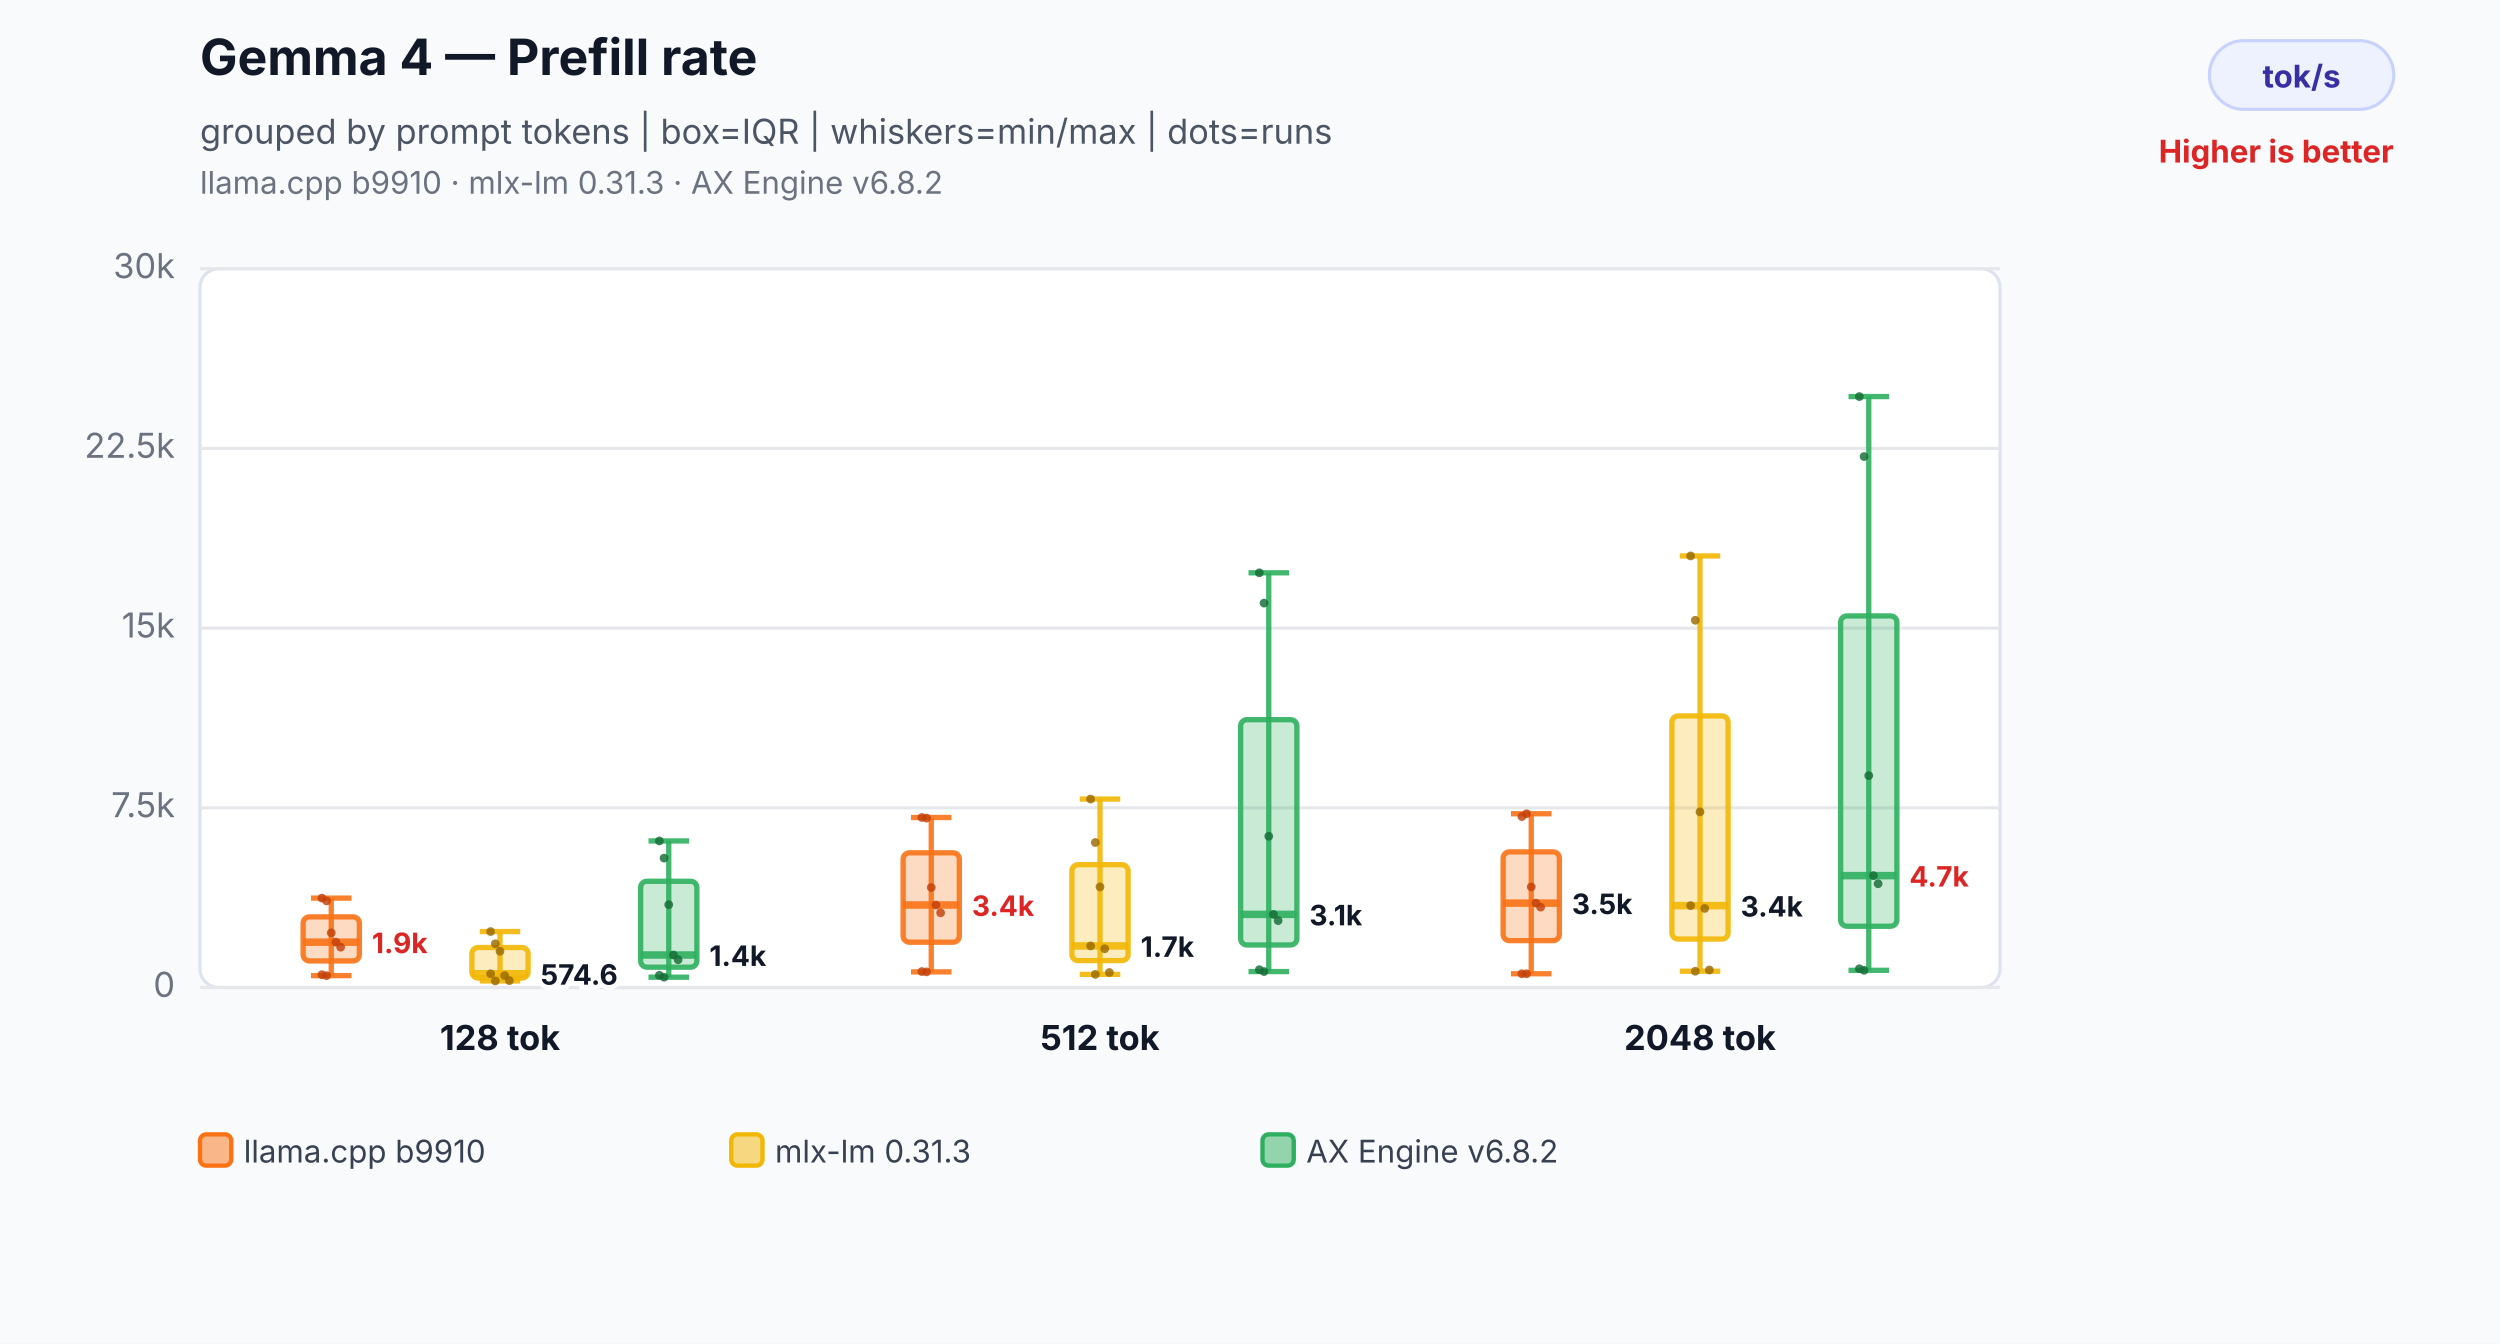
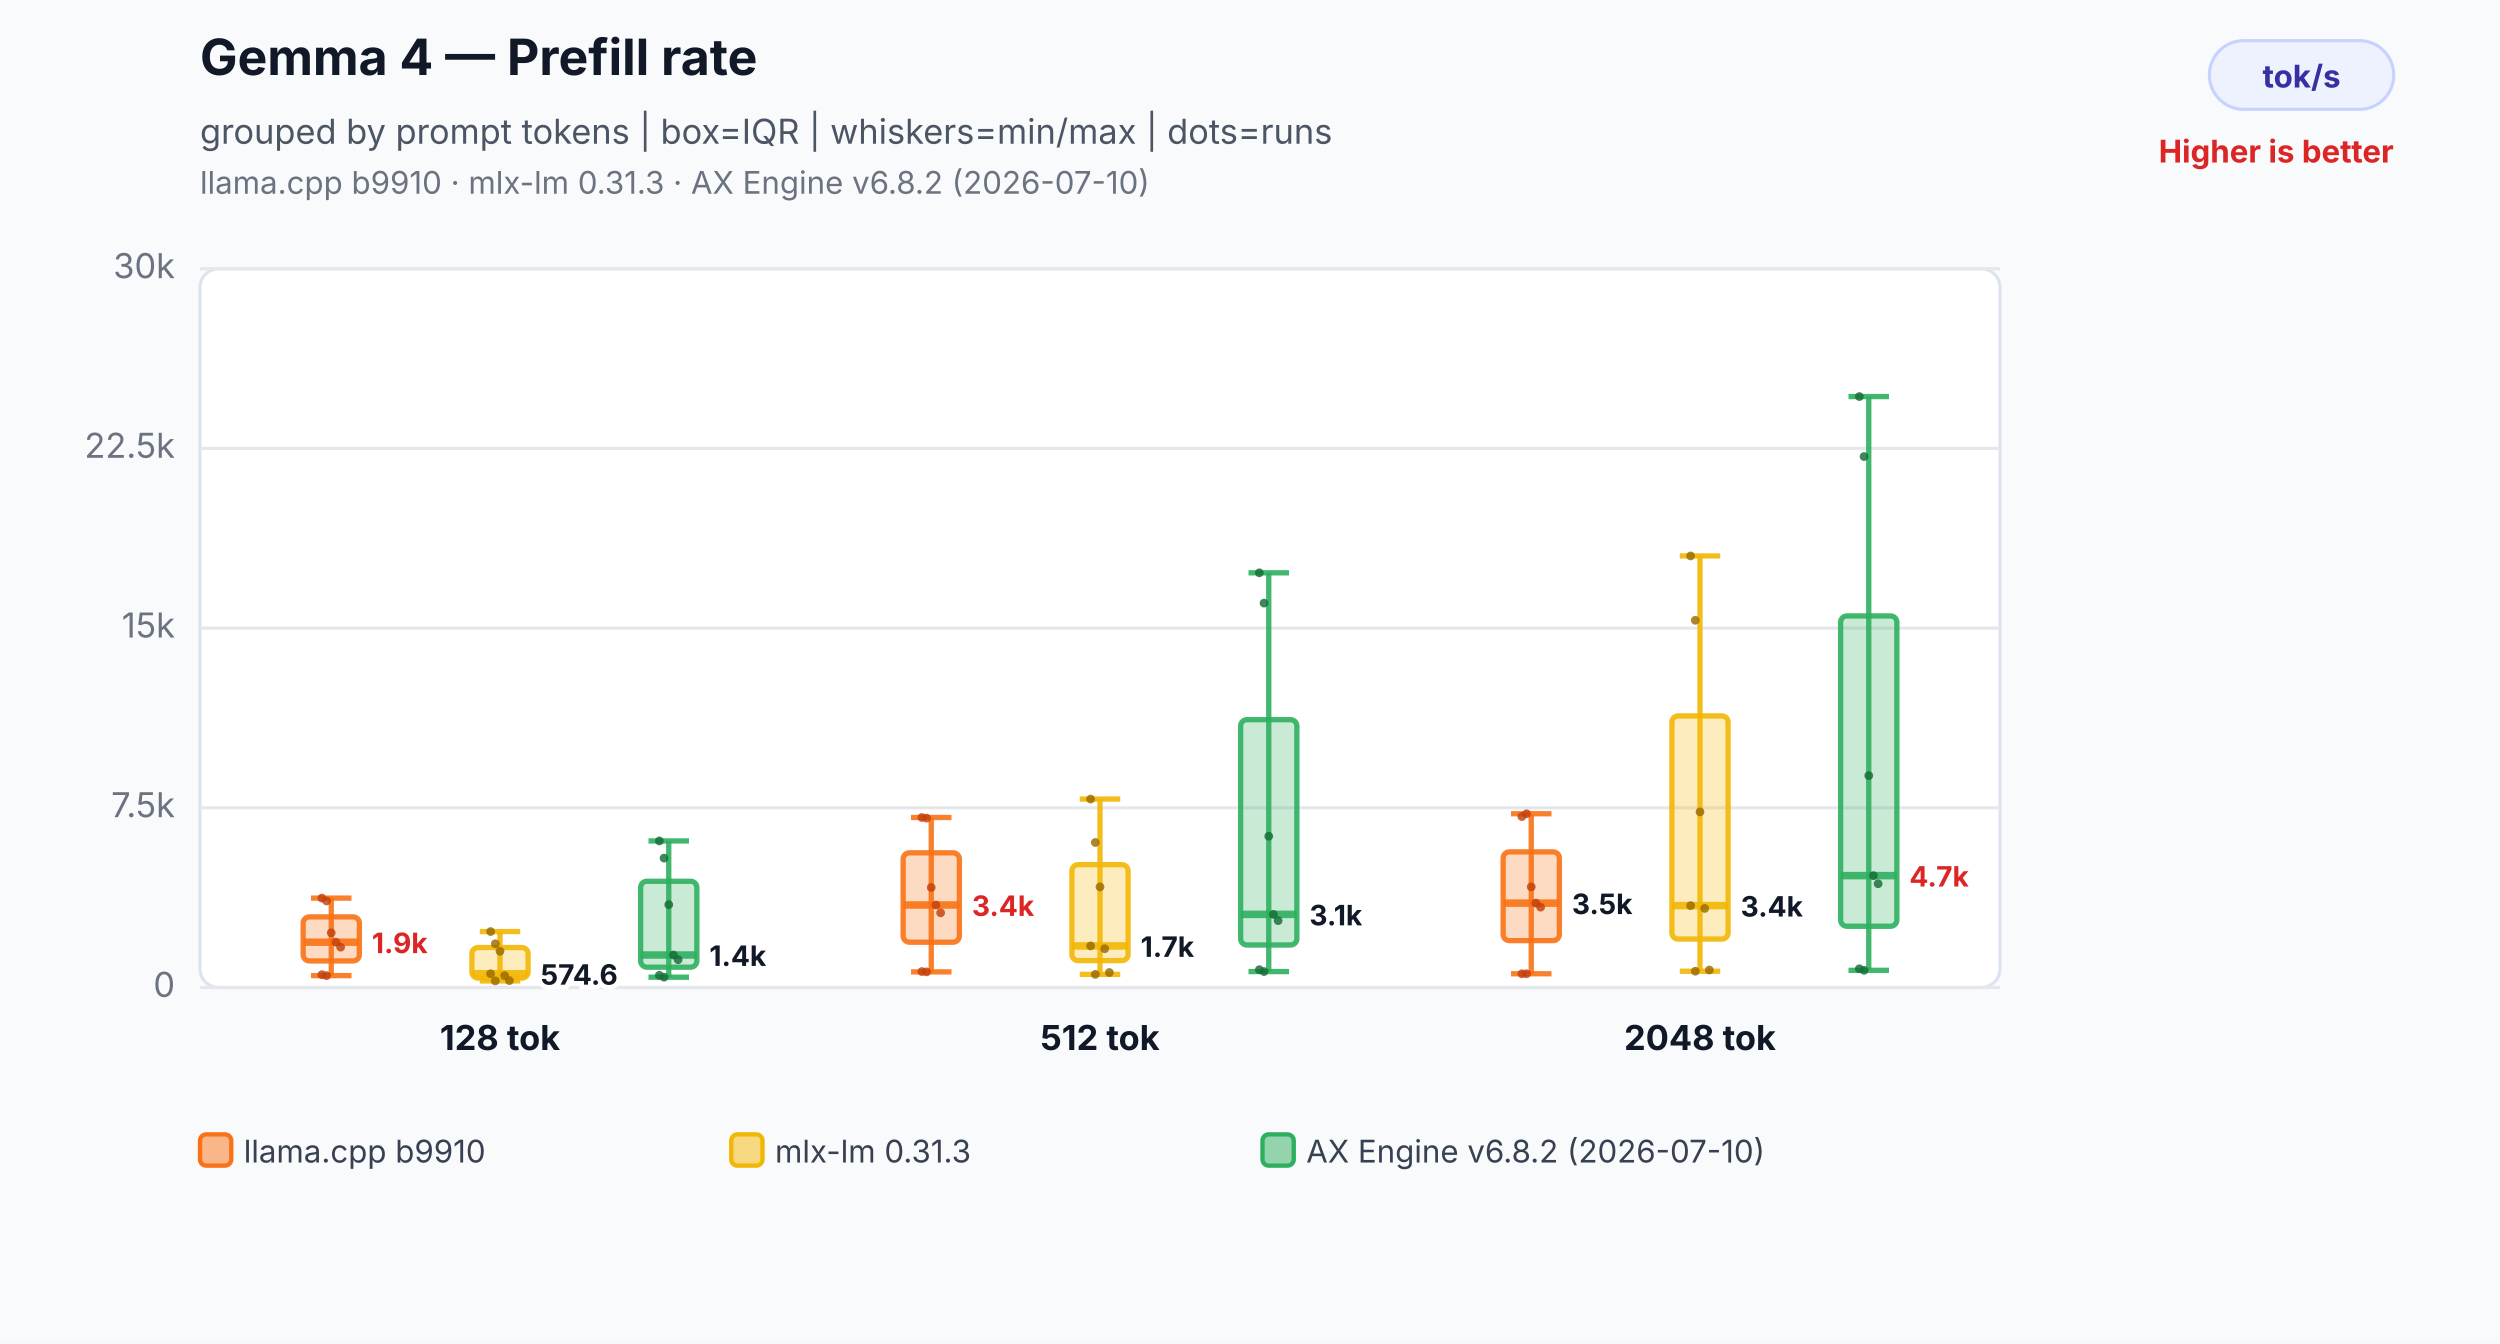
<svg xmlns="http://www.w3.org/2000/svg" width="800" height="430" viewBox="0 0 800 430" role="img" aria-labelledby="title desc">
  <rect width="800" height="430" fill="#f8fafc" />
  <text x="64" y="24" font-family="Inter,Segoe UI,Arial,sans-serif" font-size="16" font-weight="700" fill="#111827">Gemma 4 — Prefill rate</text>
  <text x="64" y="46" font-family="Inter,Segoe UI,Arial,sans-serif" font-size="11" fill="#4b5563">grouped by prompt tokens | box=IQR | whiskers=min/max | dots=runs</text>
-   <text x="64" y="62" font-family="Inter,Segoe UI,Arial,sans-serif" font-size="10" fill="#6b7280">llama.cpp b9910 · mlx-lm 0.31.3 · AX Engine v6.8.2</text>
+   <text x="64" y="62" font-family="Inter,Segoe UI,Arial,sans-serif" font-size="10" fill="#6b7280">llama.cpp b9910 · mlx-lm 0.31.3 · AX Engine v6.8.2 (2026-07-10)</text>
  <rect x="707" y="13" width="59" height="22" rx="11" fill="#eef2ff" stroke="#c7d2fe" />
  <text x="736.5" y="28" text-anchor="middle" font-family="Inter,Segoe UI,Arial,sans-serif" font-size="10" font-weight="700" fill="#3730a3">tok/s</text>
  <text x="766" y="52" text-anchor="end" font-family="Inter,Segoe UI,Arial,sans-serif" font-size="10" font-weight="700" fill="#dc2626">Higher is better</text>
  <rect x="64" y="86" width="576" height="230" rx="6" fill="#ffffff" stroke="#dbe3ef" />
  <line x1="64" y1="316.0" x2="640" y2="316.0" stroke="#e5e7eb" stroke-width="1" />
  <text x="56" y="319.0" text-anchor="end" font-family="Inter,Segoe UI,Arial,sans-serif" font-size="11" fill="#6b7280">0</text>
  <line x1="64" y1="258.5" x2="640" y2="258.5" stroke="#e5e7eb" stroke-width="1" />
  <text x="56" y="261.5" text-anchor="end" font-family="Inter,Segoe UI,Arial,sans-serif" font-size="11" fill="#6b7280">7.5k</text>
  <line x1="64" y1="201.0" x2="640" y2="201.0" stroke="#e5e7eb" stroke-width="1" />
  <text x="56" y="204.0" text-anchor="end" font-family="Inter,Segoe UI,Arial,sans-serif" font-size="11" fill="#6b7280">15k</text>
  <line x1="64" y1="143.5" x2="640" y2="143.5" stroke="#e5e7eb" stroke-width="1" />
  <text x="56" y="146.5" text-anchor="end" font-family="Inter,Segoe UI,Arial,sans-serif" font-size="11" fill="#6b7280">22.5k</text>
  <line x1="64" y1="86.0" x2="640" y2="86.0" stroke="#e5e7eb" stroke-width="1" />
  <text x="56" y="89.0" text-anchor="end" font-family="Inter,Segoe UI,Arial,sans-serif" font-size="11" fill="#6b7280">30k</text>
  <line x1="106" y1="287.4" x2="106" y2="312.2" stroke="#f97316" stroke-opacity="0.9" stroke-width="1.7" />
  <line x1="99.52" y1="287.4" x2="112.48" y2="287.4" stroke="#f97316" stroke-opacity="0.9" stroke-width="1.7" />
  <line x1="99.52" y1="312.2" x2="112.48" y2="312.2" stroke="#f97316" stroke-opacity="0.9" stroke-width="1.7" />
  <rect x="97" y="293.4" width="18" height="14.1" rx="2" fill="#f97316" fill-opacity="0.26" stroke="#f97316" stroke-opacity="0.9" stroke-width="1.7" />
  <line x1="97" y1="301.5" x2="115" y2="301.5" stroke="#f97316" stroke-opacity="0.9" stroke-width="2.4" />
  <text x="119" y="305.0" text-anchor="start" font-family="Inter,Segoe UI,Arial,sans-serif" font-size="9" font-weight="700" fill="#dc2626" stroke="#ffffff" stroke-width="3" paint-order="stroke">1.9k</text>
  <circle cx="103" cy="287.4" r="1.4" fill="#c2410c" fill-opacity="0.82" />
  <circle cx="104.5" cy="288.3" r="1.4" fill="#c2410c" fill-opacity="0.82" />
  <circle cx="106" cy="298.5" r="1.4" fill="#c2410c" fill-opacity="0.82" />
  <circle cx="107.5" cy="301.5" r="1.4" fill="#c2410c" fill-opacity="0.82" />
  <circle cx="109" cy="303.1" r="1.4" fill="#c2410c" fill-opacity="0.82" />
  <circle cx="103" cy="311.9" r="1.4" fill="#c2410c" fill-opacity="0.82" />
  <circle cx="104.5" cy="312.2" r="1.4" fill="#c2410c" fill-opacity="0.82" />
  <line x1="160" y1="298.1" x2="160" y2="313.9" stroke="#f2b705" stroke-opacity="0.9" stroke-width="1.7" />
  <line x1="153.52" y1="298.1" x2="166.48" y2="298.1" stroke="#f2b705" stroke-opacity="0.9" stroke-width="1.7" />
  <line x1="153.52" y1="313.9" x2="166.48" y2="313.9" stroke="#f2b705" stroke-opacity="0.9" stroke-width="1.7" />
  <rect x="151" y="303.2" width="18" height="9.8" rx="2" fill="#f2b705" fill-opacity="0.26" stroke="#f2b705" stroke-opacity="0.9" stroke-width="1.7" />
  <line x1="151" y1="311.6" x2="169" y2="311.6" stroke="#f2b705" stroke-opacity="0.9" stroke-width="2.4" />
  <text x="173" y="315.1" text-anchor="start" font-family="Inter,Segoe UI,Arial,sans-serif" font-size="9" font-weight="700" fill="#111827" stroke="#ffffff" stroke-width="3" paint-order="stroke">574.6</text>
  <circle cx="157" cy="298.1" r="1.4" fill="#9a6a00" fill-opacity="0.82" />
  <circle cx="158.5" cy="302.0" r="1.4" fill="#9a6a00" fill-opacity="0.82" />
  <circle cx="160" cy="304.4" r="1.4" fill="#9a6a00" fill-opacity="0.82" />
  <circle cx="161.5" cy="312.2" r="1.4" fill="#9a6a00" fill-opacity="0.82" />
  <circle cx="163" cy="313.8" r="1.4" fill="#9a6a00" fill-opacity="0.82" />
  <circle cx="157" cy="311.6" r="1.4" fill="#9a6a00" fill-opacity="0.82" />
  <circle cx="158.5" cy="313.9" r="1.4" fill="#9a6a00" fill-opacity="0.82" />
  <line x1="214" y1="269.1" x2="214" y2="312.7" stroke="#2eaf5f" stroke-opacity="0.9" stroke-width="1.7" />
  <line x1="207.52" y1="269.1" x2="220.48" y2="269.1" stroke="#2eaf5f" stroke-opacity="0.9" stroke-width="1.7" />
  <line x1="207.52" y1="312.7" x2="220.48" y2="312.7" stroke="#2eaf5f" stroke-opacity="0.9" stroke-width="1.7" />
  <rect x="205" y="282.0" width="18" height="27.5" rx="2" fill="#2eaf5f" fill-opacity="0.26" stroke="#2eaf5f" stroke-opacity="0.9" stroke-width="1.7" />
  <line x1="205" y1="305.6" x2="223" y2="305.6" stroke="#2eaf5f" stroke-opacity="0.9" stroke-width="2.4" />
  <text x="227" y="309.1" text-anchor="start" font-family="Inter,Segoe UI,Arial,sans-serif" font-size="9" font-weight="700" fill="#111827" stroke="#ffffff" stroke-width="3" paint-order="stroke">1.4k</text>
  <circle cx="211" cy="269.1" r="1.4" fill="#176c37" fill-opacity="0.82" />
  <circle cx="212.5" cy="274.6" r="1.4" fill="#176c37" fill-opacity="0.82" />
  <circle cx="214" cy="289.5" r="1.4" fill="#176c37" fill-opacity="0.82" />
  <circle cx="215.5" cy="305.6" r="1.4" fill="#176c37" fill-opacity="0.82" />
  <circle cx="217" cy="307.1" r="1.4" fill="#176c37" fill-opacity="0.82" />
  <circle cx="211" cy="312.1" r="1.4" fill="#176c37" fill-opacity="0.82" />
  <circle cx="212.5" cy="312.7" r="1.4" fill="#176c37" fill-opacity="0.82" />
  <text x="160" y="336" text-anchor="middle" font-family="Inter,Segoe UI,Arial,sans-serif" font-size="11" font-weight="700" fill="#111827">128 tok</text>
  <line x1="298" y1="261.6" x2="298" y2="311.0" stroke="#f97316" stroke-opacity="0.9" stroke-width="1.7" />
  <line x1="291.52" y1="261.6" x2="304.48" y2="261.6" stroke="#f97316" stroke-opacity="0.9" stroke-width="1.7" />
  <line x1="291.52" y1="311.0" x2="304.48" y2="311.0" stroke="#f97316" stroke-opacity="0.9" stroke-width="1.7" />
  <rect x="289" y="272.9" width="18" height="28.6" rx="2" fill="#f97316" fill-opacity="0.26" stroke="#f97316" stroke-opacity="0.9" stroke-width="1.7" />
  <line x1="289" y1="289.6" x2="307" y2="289.6" stroke="#f97316" stroke-opacity="0.9" stroke-width="2.4" />
  <text x="311" y="293.1" text-anchor="start" font-family="Inter,Segoe UI,Arial,sans-serif" font-size="9" font-weight="700" fill="#dc2626" stroke="#ffffff" stroke-width="3" paint-order="stroke">3.4k</text>
  <circle cx="295" cy="261.6" r="1.4" fill="#c2410c" fill-opacity="0.82" />
  <circle cx="296.5" cy="261.8" r="1.4" fill="#c2410c" fill-opacity="0.82" />
  <circle cx="298" cy="284.0" r="1.4" fill="#c2410c" fill-opacity="0.82" />
  <circle cx="299.5" cy="289.6" r="1.4" fill="#c2410c" fill-opacity="0.82" />
  <circle cx="301" cy="292.1" r="1.4" fill="#c2410c" fill-opacity="0.82" />
  <circle cx="295" cy="310.9" r="1.4" fill="#c2410c" fill-opacity="0.82" />
  <circle cx="296.5" cy="311.0" r="1.4" fill="#c2410c" fill-opacity="0.82" />
  <line x1="352" y1="255.7" x2="352" y2="311.8" stroke="#f2b705" stroke-opacity="0.9" stroke-width="1.7" />
  <line x1="345.52" y1="255.7" x2="358.48" y2="255.7" stroke="#f2b705" stroke-opacity="0.9" stroke-width="1.7" />
  <line x1="345.52" y1="311.8" x2="358.48" y2="311.8" stroke="#f2b705" stroke-opacity="0.9" stroke-width="1.7" />
  <rect x="343" y="276.7" width="18" height="30.7" rx="2" fill="#f2b705" fill-opacity="0.26" stroke="#f2b705" stroke-opacity="0.9" stroke-width="1.7" />
  <line x1="343" y1="302.7" x2="361" y2="302.7" stroke="#f2b705" stroke-opacity="0.9" stroke-width="2.4" />
  <text x="365" y="306.2" text-anchor="start" font-family="Inter,Segoe UI,Arial,sans-serif" font-size="9" font-weight="700" fill="#111827" stroke="#ffffff" stroke-width="3" paint-order="stroke">1.7k</text>
  <circle cx="349" cy="255.7" r="1.4" fill="#9a6a00" fill-opacity="0.82" />
  <circle cx="350.5" cy="269.6" r="1.4" fill="#9a6a00" fill-opacity="0.82" />
  <circle cx="352" cy="283.8" r="1.4" fill="#9a6a00" fill-opacity="0.82" />
  <circle cx="353.5" cy="303.6" r="1.4" fill="#9a6a00" fill-opacity="0.82" />
  <circle cx="355" cy="311.2" r="1.4" fill="#9a6a00" fill-opacity="0.82" />
  <circle cx="349" cy="302.7" r="1.4" fill="#9a6a00" fill-opacity="0.82" />
  <circle cx="350.5" cy="311.8" r="1.4" fill="#9a6a00" fill-opacity="0.82" />
  <line x1="406" y1="183.3" x2="406" y2="310.9" stroke="#2eaf5f" stroke-opacity="0.9" stroke-width="1.7" />
  <line x1="399.52" y1="183.3" x2="412.48" y2="183.3" stroke="#2eaf5f" stroke-opacity="0.9" stroke-width="1.7" />
  <line x1="399.52" y1="310.9" x2="412.48" y2="310.9" stroke="#2eaf5f" stroke-opacity="0.9" stroke-width="1.7" />
  <rect x="397" y="230.3" width="18" height="72.1" rx="2" fill="#2eaf5f" fill-opacity="0.26" stroke="#2eaf5f" stroke-opacity="0.9" stroke-width="1.7" />
  <line x1="397" y1="292.6" x2="415" y2="292.6" stroke="#2eaf5f" stroke-opacity="0.9" stroke-width="2.4" />
  <text x="419" y="296.1" text-anchor="start" font-family="Inter,Segoe UI,Arial,sans-serif" font-size="9" font-weight="700" fill="#111827" stroke="#ffffff" stroke-width="3" paint-order="stroke">3.1k</text>
  <circle cx="403" cy="183.3" r="1.4" fill="#176c37" fill-opacity="0.82" />
  <circle cx="404.5" cy="193.0" r="1.4" fill="#176c37" fill-opacity="0.82" />
  <circle cx="406" cy="267.6" r="1.4" fill="#176c37" fill-opacity="0.82" />
  <circle cx="407.5" cy="292.6" r="1.4" fill="#176c37" fill-opacity="0.82" />
  <circle cx="409" cy="294.6" r="1.4" fill="#176c37" fill-opacity="0.82" />
  <circle cx="403" cy="310.3" r="1.4" fill="#176c37" fill-opacity="0.82" />
  <circle cx="404.5" cy="310.9" r="1.4" fill="#176c37" fill-opacity="0.82" />
  <text x="352" y="336" text-anchor="middle" font-family="Inter,Segoe UI,Arial,sans-serif" font-size="11" font-weight="700" fill="#111827">512 tok</text>
  <line x1="490" y1="260.4" x2="490" y2="311.6" stroke="#f97316" stroke-opacity="0.9" stroke-width="1.7" />
  <line x1="483.52" y1="260.4" x2="496.48" y2="260.4" stroke="#f97316" stroke-opacity="0.9" stroke-width="1.7" />
  <line x1="483.52" y1="311.6" x2="496.48" y2="311.6" stroke="#f97316" stroke-opacity="0.9" stroke-width="1.7" />
  <rect x="481" y="272.6" width="18" height="28.4" rx="2" fill="#f97316" fill-opacity="0.26" stroke="#f97316" stroke-opacity="0.9" stroke-width="1.7" />
  <line x1="481" y1="289.0" x2="499" y2="289.0" stroke="#f97316" stroke-opacity="0.9" stroke-width="2.4" />
  <text x="503" y="292.5" text-anchor="start" font-family="Inter,Segoe UI,Arial,sans-serif" font-size="9" font-weight="700" fill="#111827" stroke="#ffffff" stroke-width="3" paint-order="stroke">3.5k</text>
  <circle cx="487" cy="261.3" r="1.4" fill="#c2410c" fill-opacity="0.82" />
  <circle cx="488.5" cy="260.4" r="1.4" fill="#c2410c" fill-opacity="0.82" />
  <circle cx="490" cy="283.8" r="1.4" fill="#c2410c" fill-opacity="0.82" />
  <circle cx="491.5" cy="289.0" r="1.4" fill="#c2410c" fill-opacity="0.82" />
  <circle cx="493" cy="290.3" r="1.4" fill="#c2410c" fill-opacity="0.82" />
  <circle cx="487" cy="311.6" r="1.4" fill="#c2410c" fill-opacity="0.82" />
  <circle cx="488.5" cy="311.6" r="1.4" fill="#c2410c" fill-opacity="0.82" />
  <line x1="544" y1="177.9" x2="544" y2="310.8" stroke="#f2b705" stroke-opacity="0.9" stroke-width="1.7" />
  <line x1="537.52" y1="177.9" x2="550.48" y2="177.9" stroke="#f2b705" stroke-opacity="0.9" stroke-width="1.7" />
  <line x1="537.52" y1="310.8" x2="550.48" y2="310.8" stroke="#f2b705" stroke-opacity="0.9" stroke-width="1.7" />
  <rect x="535" y="229.1" width="18" height="71.4" rx="2" fill="#f2b705" fill-opacity="0.26" stroke="#f2b705" stroke-opacity="0.9" stroke-width="1.7" />
  <line x1="535" y1="289.8" x2="553" y2="289.8" stroke="#f2b705" stroke-opacity="0.9" stroke-width="2.4" />
  <text x="557" y="293.3" text-anchor="start" font-family="Inter,Segoe UI,Arial,sans-serif" font-size="9" font-weight="700" fill="#111827" stroke="#ffffff" stroke-width="3" paint-order="stroke">3.4k</text>
  <circle cx="541" cy="177.9" r="1.4" fill="#9a6a00" fill-opacity="0.82" />
  <circle cx="542.5" cy="198.5" r="1.4" fill="#9a6a00" fill-opacity="0.82" />
  <circle cx="544" cy="259.8" r="1.4" fill="#9a6a00" fill-opacity="0.82" />
  <circle cx="545.5" cy="290.7" r="1.4" fill="#9a6a00" fill-opacity="0.82" />
  <circle cx="547" cy="310.4" r="1.4" fill="#9a6a00" fill-opacity="0.82" />
  <circle cx="541" cy="289.8" r="1.4" fill="#9a6a00" fill-opacity="0.82" />
  <circle cx="542.5" cy="310.8" r="1.4" fill="#9a6a00" fill-opacity="0.82" />
  <line x1="598" y1="126.9" x2="598" y2="310.5" stroke="#2eaf5f" stroke-opacity="0.9" stroke-width="1.7" />
  <line x1="591.52" y1="126.9" x2="604.48" y2="126.9" stroke="#2eaf5f" stroke-opacity="0.9" stroke-width="1.7" />
  <line x1="591.52" y1="310.5" x2="604.48" y2="310.5" stroke="#2eaf5f" stroke-opacity="0.9" stroke-width="1.7" />
  <rect x="589" y="197.1" width="18" height="99.3" rx="2" fill="#2eaf5f" fill-opacity="0.26" stroke="#2eaf5f" stroke-opacity="0.9" stroke-width="1.7" />
  <line x1="589" y1="280.2" x2="607" y2="280.2" stroke="#2eaf5f" stroke-opacity="0.9" stroke-width="2.4" />
  <text x="611" y="283.7" text-anchor="start" font-family="Inter,Segoe UI,Arial,sans-serif" font-size="9" font-weight="700" fill="#dc2626" stroke="#ffffff" stroke-width="3" paint-order="stroke">4.7k</text>
  <circle cx="595" cy="126.9" r="1.4" fill="#176c37" fill-opacity="0.82" />
  <circle cx="596.5" cy="146.1" r="1.4" fill="#176c37" fill-opacity="0.82" />
  <circle cx="598" cy="248.2" r="1.4" fill="#176c37" fill-opacity="0.82" />
  <circle cx="599.5" cy="280.2" r="1.4" fill="#176c37" fill-opacity="0.82" />
  <circle cx="601" cy="282.8" r="1.4" fill="#176c37" fill-opacity="0.82" />
  <circle cx="595" cy="310.0" r="1.4" fill="#176c37" fill-opacity="0.82" />
  <circle cx="596.5" cy="310.5" r="1.4" fill="#176c37" fill-opacity="0.82" />
  <text x="544" y="336" text-anchor="middle" font-family="Inter,Segoe UI,Arial,sans-serif" font-size="11" font-weight="700" fill="#111827">2048 tok</text>
  <rect x="64" y="363" width="10" height="10" rx="2" fill="#f97316" fill-opacity="0.5" stroke="#f97316" stroke-width="1.4" />
  <text x="78" y="372" font-family="Inter,Segoe UI,Arial,sans-serif" font-size="10" fill="#374151">llama.cpp b9910</text>
  <rect x="234" y="363" width="10" height="10" rx="2" fill="#f2b705" fill-opacity="0.5" stroke="#f2b705" stroke-width="1.4" />
  <text x="248" y="372" font-family="Inter,Segoe UI,Arial,sans-serif" font-size="10" fill="#374151">mlx-lm 0.31.3</text>
  <rect x="404" y="363" width="10" height="10" rx="2" fill="#2eaf5f" fill-opacity="0.5" stroke="#2eaf5f" stroke-width="1.4" />
-   <text x="418" y="372" font-family="Inter,Segoe UI,Arial,sans-serif" font-size="10" fill="#374151">AX Engine v6.8.2</text>
+   <text x="418" y="372" font-family="Inter,Segoe UI,Arial,sans-serif" font-size="10" fill="#374151">AX Engine v6.8.2 (2026-07-10)</text>
</svg>
